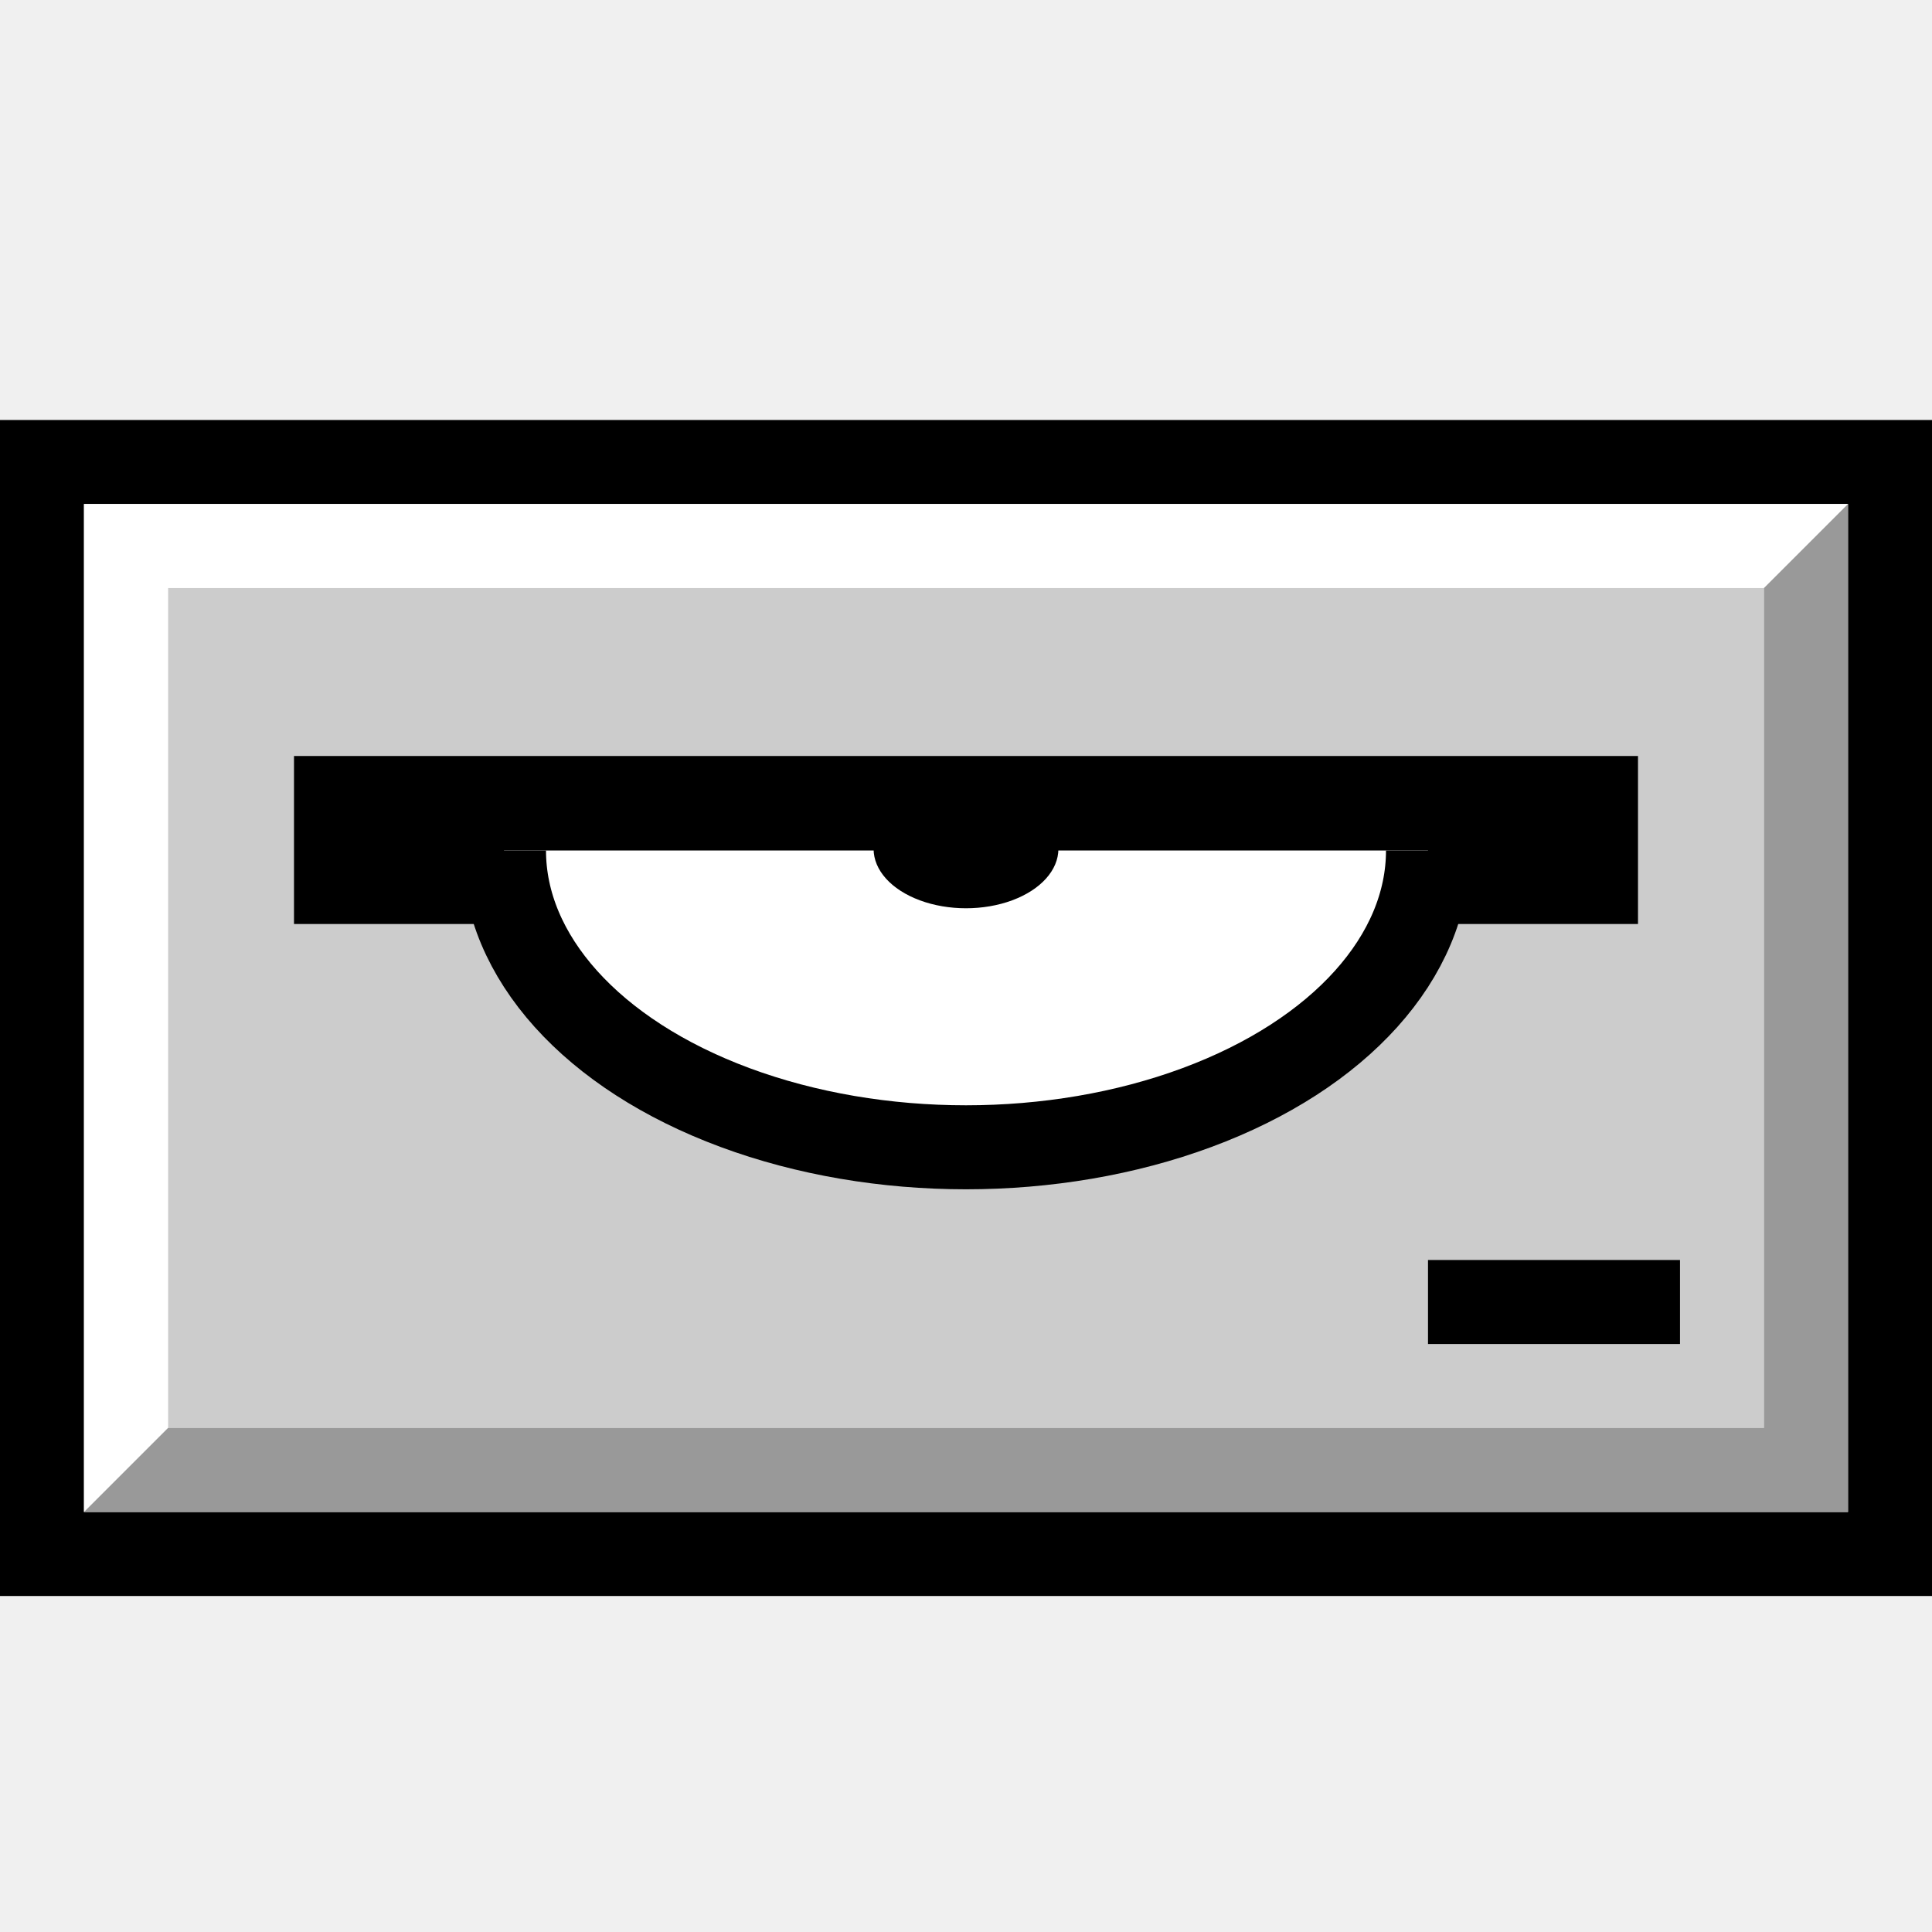
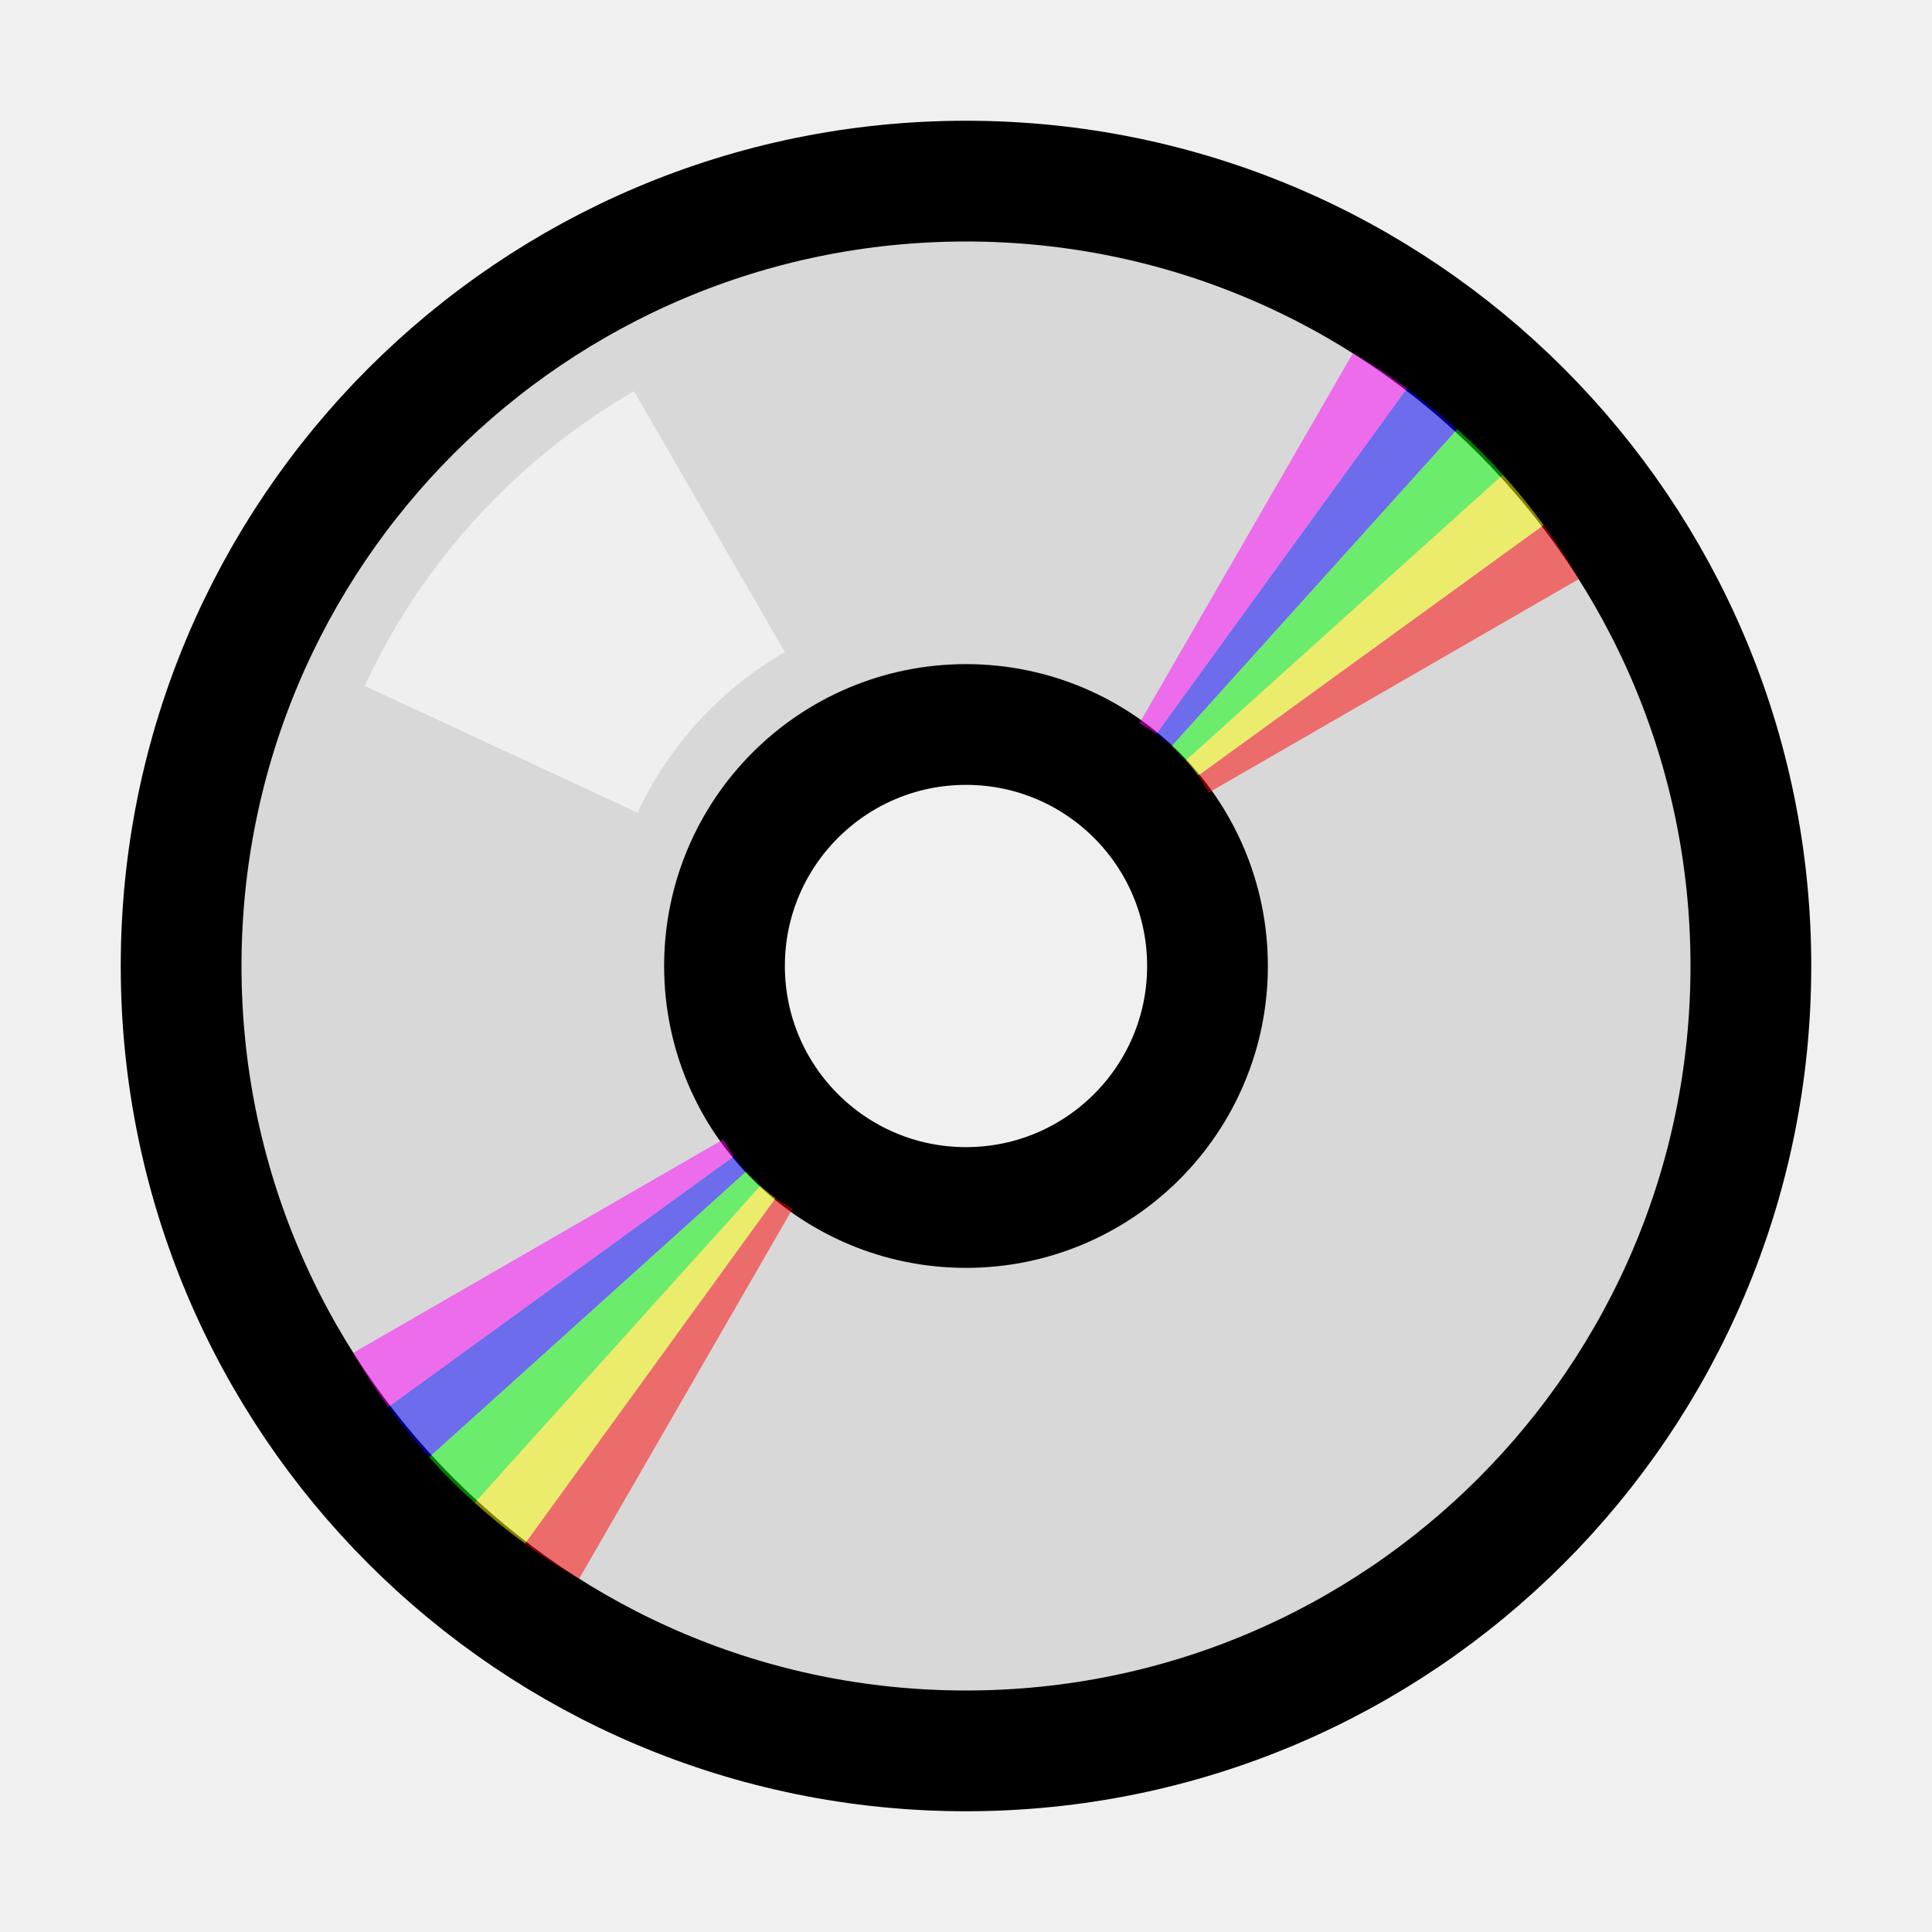
- <svg xmlns="http://www.w3.org/2000/svg" width="23" height="23" viewBox="0 0 23 23" version="1.1" id="svg1" xml:space="preserve">
+ <svg xmlns="http://www.w3.org/2000/svg" width="16" height="16" viewBox="0 0 16 16" version="1.1" id="svg12">
  <defs id="defs1">
-     <linearGradient id="swatch22">
-       <stop style="stop-color:#00ffff;stop-opacity:1;" offset="0" id="stop23" />
-     </linearGradient>
+     <clipPath clipPathUnits="userSpaceOnUse" id="clipPath12">
+       <circle cx="8" cy="8" r="6.5" id="circle13" />
+     </clipPath>
+     <clipPath clipPathUnits="userSpaceOnUse" id="clipPath13">
+       <circle cx="8" cy="8" r="6.5" id="circle14" />
+     </clipPath>
+     <clipPath clipPathUnits="userSpaceOnUse" id="clipPath14">
+       <circle cx="8" cy="8" r="6.5" id="circle15" />
+     </clipPath>
+     <clipPath clipPathUnits="userSpaceOnUse" id="clipPath15">
+       <circle cx="8" cy="8" r="6.5" id="circle16" />
+     </clipPath>
+     <clipPath clipPathUnits="userSpaceOnUse" id="clipPath16">
+       <circle cx="8" cy="8" r="6.5" id="circle17" />
+     </clipPath>
+     <clipPath clipPathUnits="userSpaceOnUse" id="clipPath17">
+       <circle cx="8" cy="8" r="6.5" id="circle18" />
+     </clipPath>
+     <clipPath clipPathUnits="userSpaceOnUse" id="clipPath18">
+       <circle cx="8" cy="8" r="6.5" id="circle19" />
+     </clipPath>
+     <clipPath clipPathUnits="userSpaceOnUse" id="clipPath19">
+       <circle cx="8" cy="8" r="6.5" id="circle20" />
+     </clipPath>
+     <clipPath clipPathUnits="userSpaceOnUse" id="clipPath20">
+       <circle cx="8" cy="8" r="6.5" id="circle21" />
+     </clipPath>
+     <clipPath clipPathUnits="userSpaceOnUse" id="clipPath21">
+       <circle cx="8" cy="8" r="6.5" id="circle22" />
+     </clipPath>
+     <clipPath clipPathUnits="userSpaceOnUse" id="clipPath22">
+       <circle cx="8" cy="8" r="6.5" id="circle23" />
+     </clipPath>
  </defs>
-   <g id="layer1">
-     <rect style="fill:#cccccc;fill-opacity:1;stroke:none;stroke-width:1;stroke-dasharray:none;stroke-opacity:1" id="rect32" width="19" height="10" x="2" y="7" />
-     <path style="fill:none;stroke:#000000;stroke-opacity:1" d="m 0.5,5.5 v 13 h 22 v -13 z" id="path1" />
-     <path style="fill:none;fill-opacity:1;stroke:#000000;stroke-width:2;stroke-dasharray:none;stroke-opacity:1" d="m 3.5,10 h 16" id="path29" />
-     <path style="fill:#ffffff;fill-opacity:1;stroke:#000000;stroke-width:1;stroke-opacity:1" id="path28" d="m 17,10.125 a 5.5,3.533 0 0 1 -2.75,3.06 5.5,3.533 0 0 1 -5.5,0 A 5.5,3.533 0 0 1 6,10.125" />
-     <path style="fill:#000000;fill-opacity:1;stroke:none;stroke-width:1;stroke-opacity:1" id="path28-6" d="m 12.6,10.106 a 1.1,0.707 0 0 1 -0.55,0.612 1.1,0.707 0 0 1 -1.1,0 1.1,0.707 0 0 1 -0.55,-0.612" />
-     <path style="fill:none;fill-opacity:1;stroke:#000000;stroke-width:1;stroke-dasharray:none;stroke-opacity:1" d="m 17,15.5 h 3" id="path30" />
-     <path style="fill:#ffffff;fill-opacity:1;stroke:none;stroke-width:1;stroke-dasharray:none;stroke-opacity:1" d="M 1,18 2,17 V 7 H 21 L 22,6 H 1 Z" id="path31" />
-     <path style="fill:#999999;fill-opacity:1;stroke:none;stroke-width:1;stroke-dasharray:none;stroke-opacity:1" d="M 1,18 2,17 H 21 V 7 l 1,-1 v 12 z" id="path32" />
+   <path d="M 1.5,8 A 6.5,6.5 0 1,1 14.5,8 A 6.5,6.5 0 1,1 1.5,8 Z M 6.0,8 A 2.0,2.0 0 1,0 10.0,8 A 2.0,2.0 0 1,0 6.0,8 Z" fill="#D8D8D8" stroke="#000000" stroke-width="1" fill-rule="evenodd" id="path1" />
+   <g id="g23" transform="matrix(0.7861557,0,0,0.7861557,2.360242,1.061266)">
+     <path d="M 13.63,4.75 A 6.5,6.5 0 0 0 13.26,4.18 L 9.62,6.82 A 2,2 0 0 1 9.73,7 Z" fill="#ff0000" opacity="0.5" id="path2" clip-path="url(#clipPath22)" />
+     <path d="M 13.26,4.18 A 6.5,6.5 0 0 0 12.83,3.65 L 9.49,6.66 a 2,2 0 0 1 0.13,0.16 z" fill="#ffff00" opacity="0.5" id="path3" clip-path="url(#clipPath21)" />
+     <path d="M 12.83,3.65 A 6.5,6.5 0 0 0 12.35,3.17 L 9.34,6.51 a 2,2 0 0 1 0.15,0.15 z" fill="#00ff00" opacity="0.5" id="path4" clip-path="url(#clipPath20)" />
+     <path d="M 12.35,3.17 A 6.5,6.5 0 0 0 11.82,2.74 L 9.18,6.38 a 2,2 0 0 1 0.16,0.13 z" fill="#0000ff" opacity="0.5" id="path5" clip-path="url(#clipPath19)" />
+     <path d="M 11.82,2.74 A 6.5,6.5 0 0 0 11.25,2.37 L 9,6.27 a 2,2 0 0 1 0.18,0.11 z" fill="#ff00ff" opacity="0.5" id="path6" clip-path="url(#clipPath18)" />
  </g>
+   <g id="g24" transform="matrix(0.7861557,0,0,0.7861557,1.061266,2.360242)">
+     <path d="m 2.37,11.25 a 6.5,6.5 0 0 0 0.37,0.57 L 6.38,9.18 A 2,2 0 0 1 6.27,9 Z" fill="#ff00ff" opacity="0.5" id="path7" clip-path="url(#clipPath17)" />
+     <path d="m 2.74,11.82 a 6.5,6.5 0 0 0 0.43,0.53 L 6.51,9.34 A 2,2 0 0 1 6.38,9.18 Z" fill="#0000ff" opacity="0.5" id="path8" clip-path="url(#clipPath16)" />
+     <path d="m 3.17,12.35 a 6.5,6.5 0 0 0 0.48,0.48 L 6.66,9.49 A 2,2 0 0 1 6.51,9.34 Z" fill="#00ff00" opacity="0.5" id="path9" clip-path="url(#clipPath15)" />
+     <path d="m 3.65,12.83 a 6.5,6.5 0 0 0 0.53,0.43 L 6.82,9.62 A 2,2 0 0 1 6.66,9.49 Z" fill="#ffff00" opacity="0.5" id="path10" clip-path="url(#clipPath14)" />
+     <path d="m 4.18,13.26 a 6.5,6.5 0 0 0 0.57,0.37 L 7,9.73 A 2,2 0 0 1 6.82,9.62 Z" fill="#ff0000" opacity="0.5" id="path11" clip-path="url(#clipPath13)" />
+   </g>
+   <path d="M 5.25,3.24 A 5.5,5.5 0 0 0 3.02,5.68 L 5.28,6.73 A 3,3 0 0 1 6.5,5.4 Z" fill="#ffffff" opacity="0.6" id="path12" clip-path="url(#clipPath12)" />
+   <circle cx="8" cy="8" r="2.0" fill="none" stroke="#000000" stroke-width="0.7" id="circle12" />
</svg>
